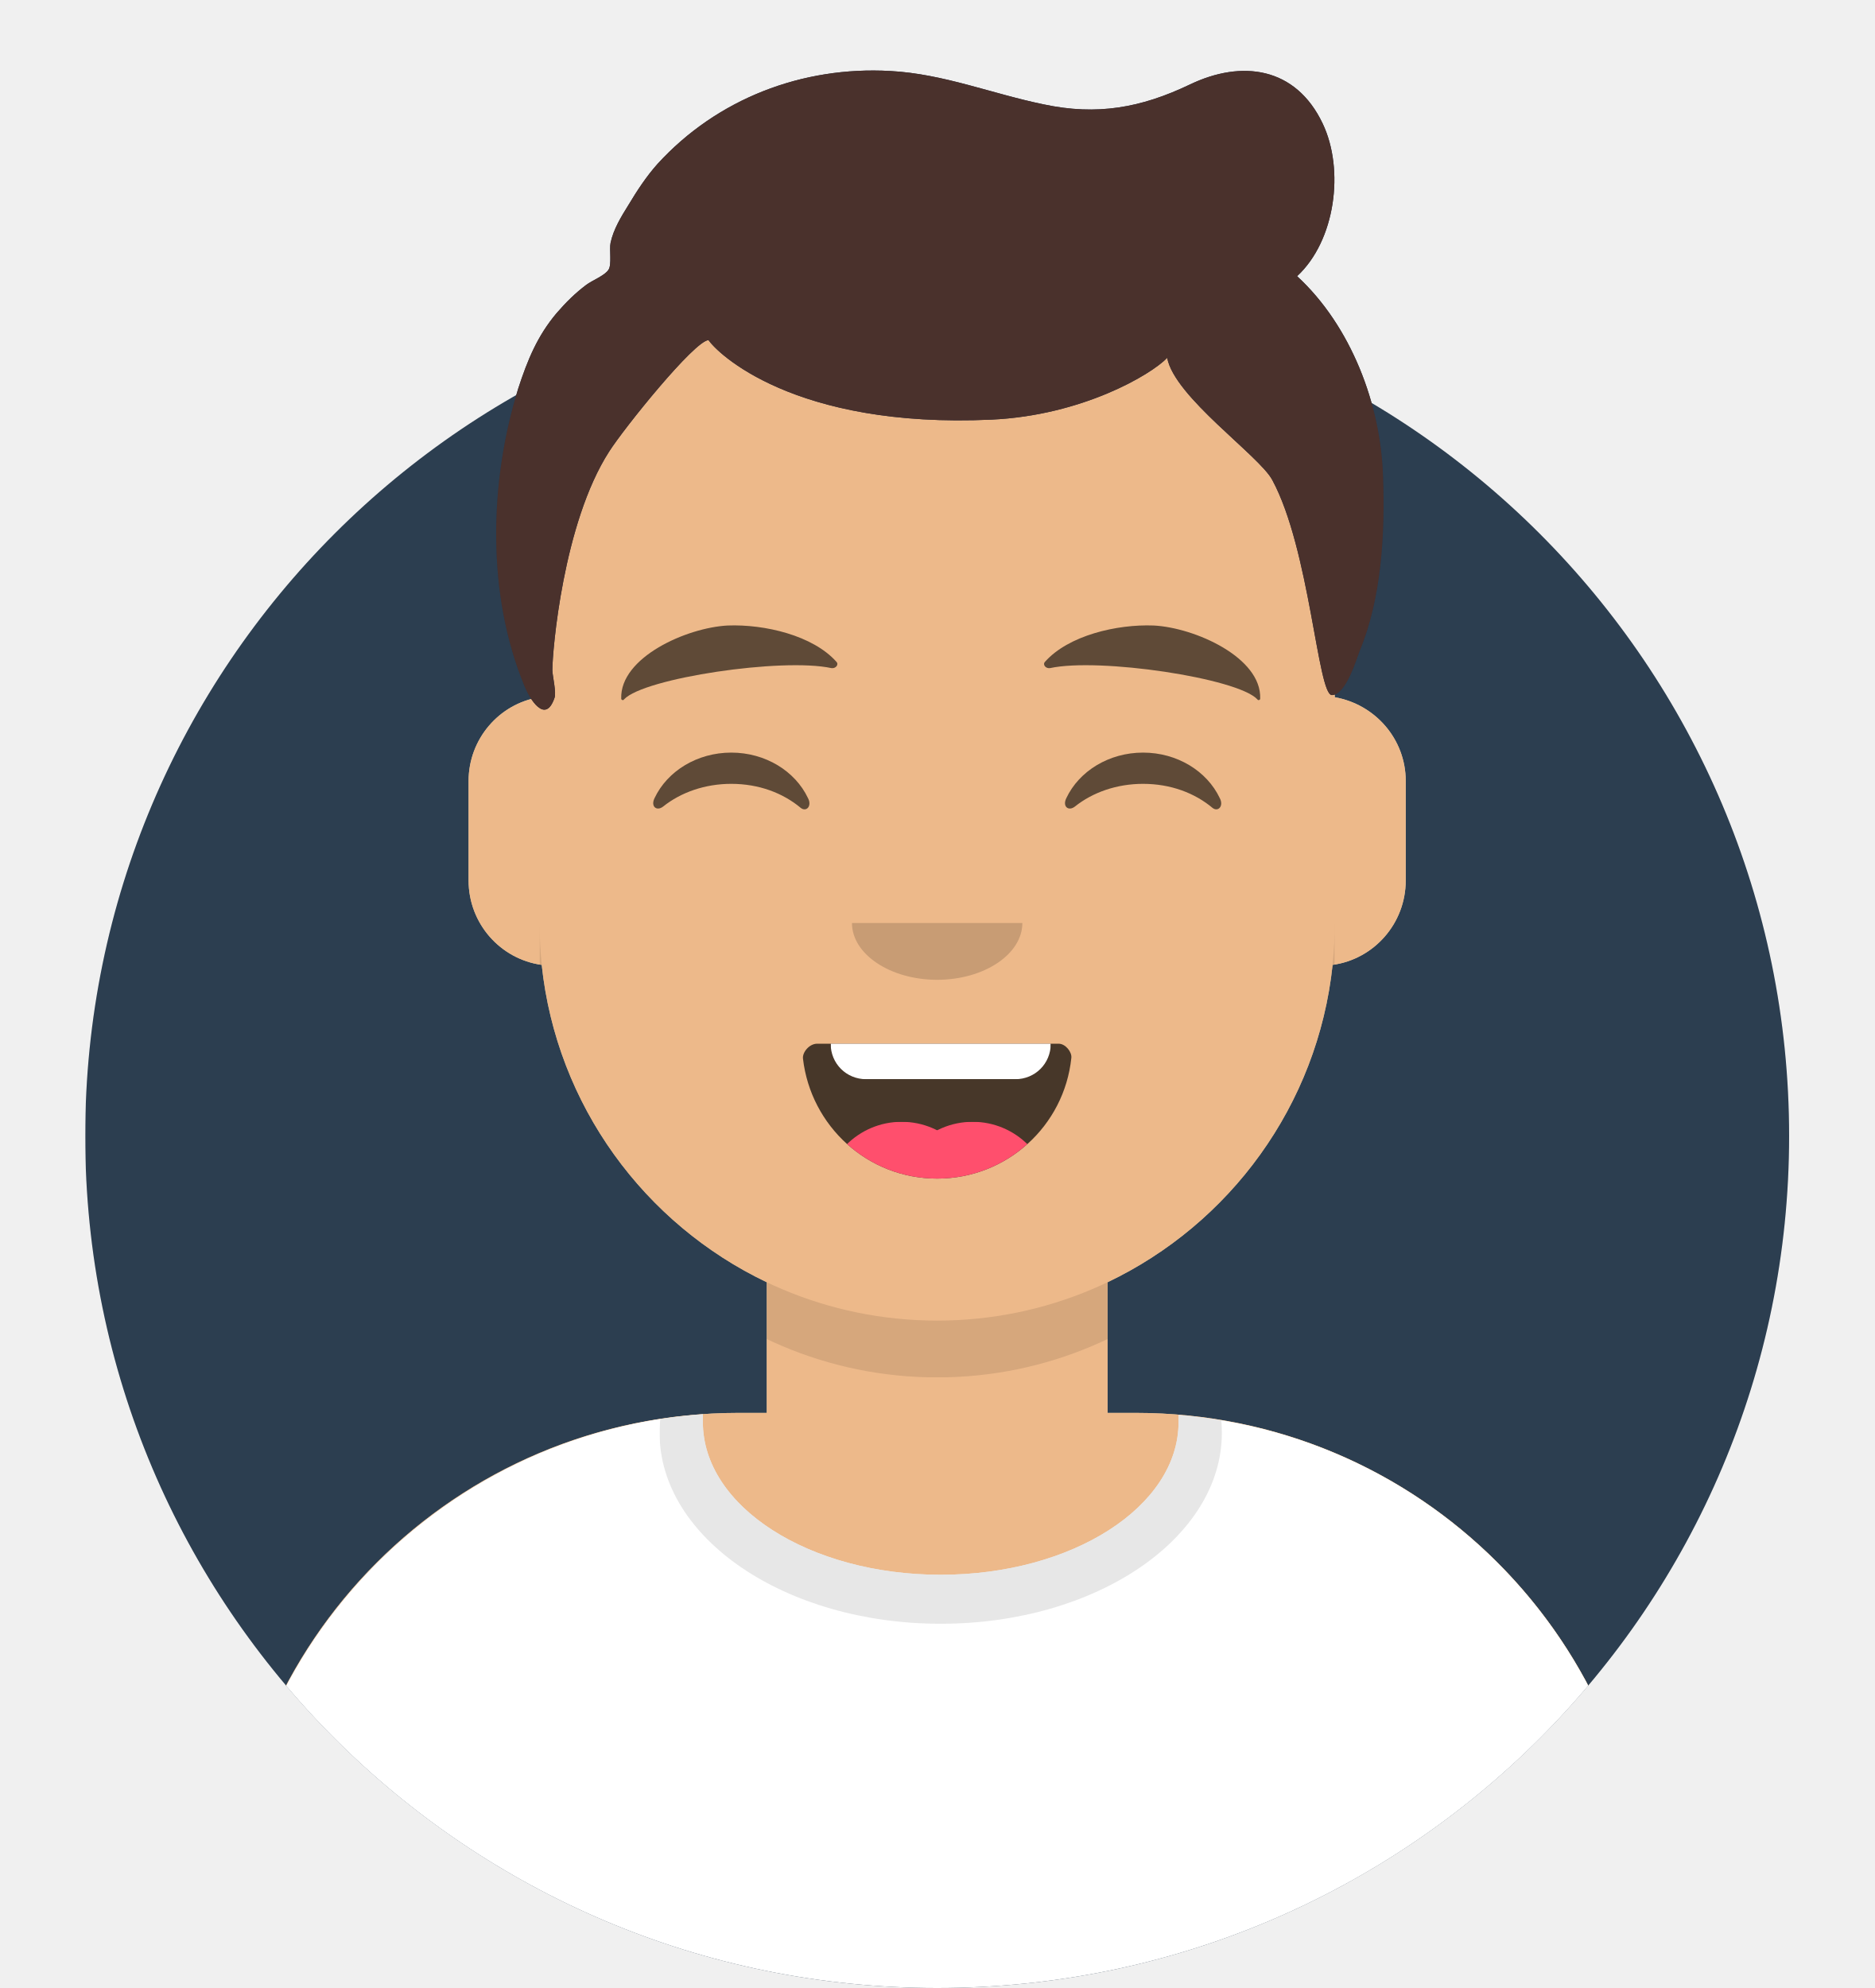
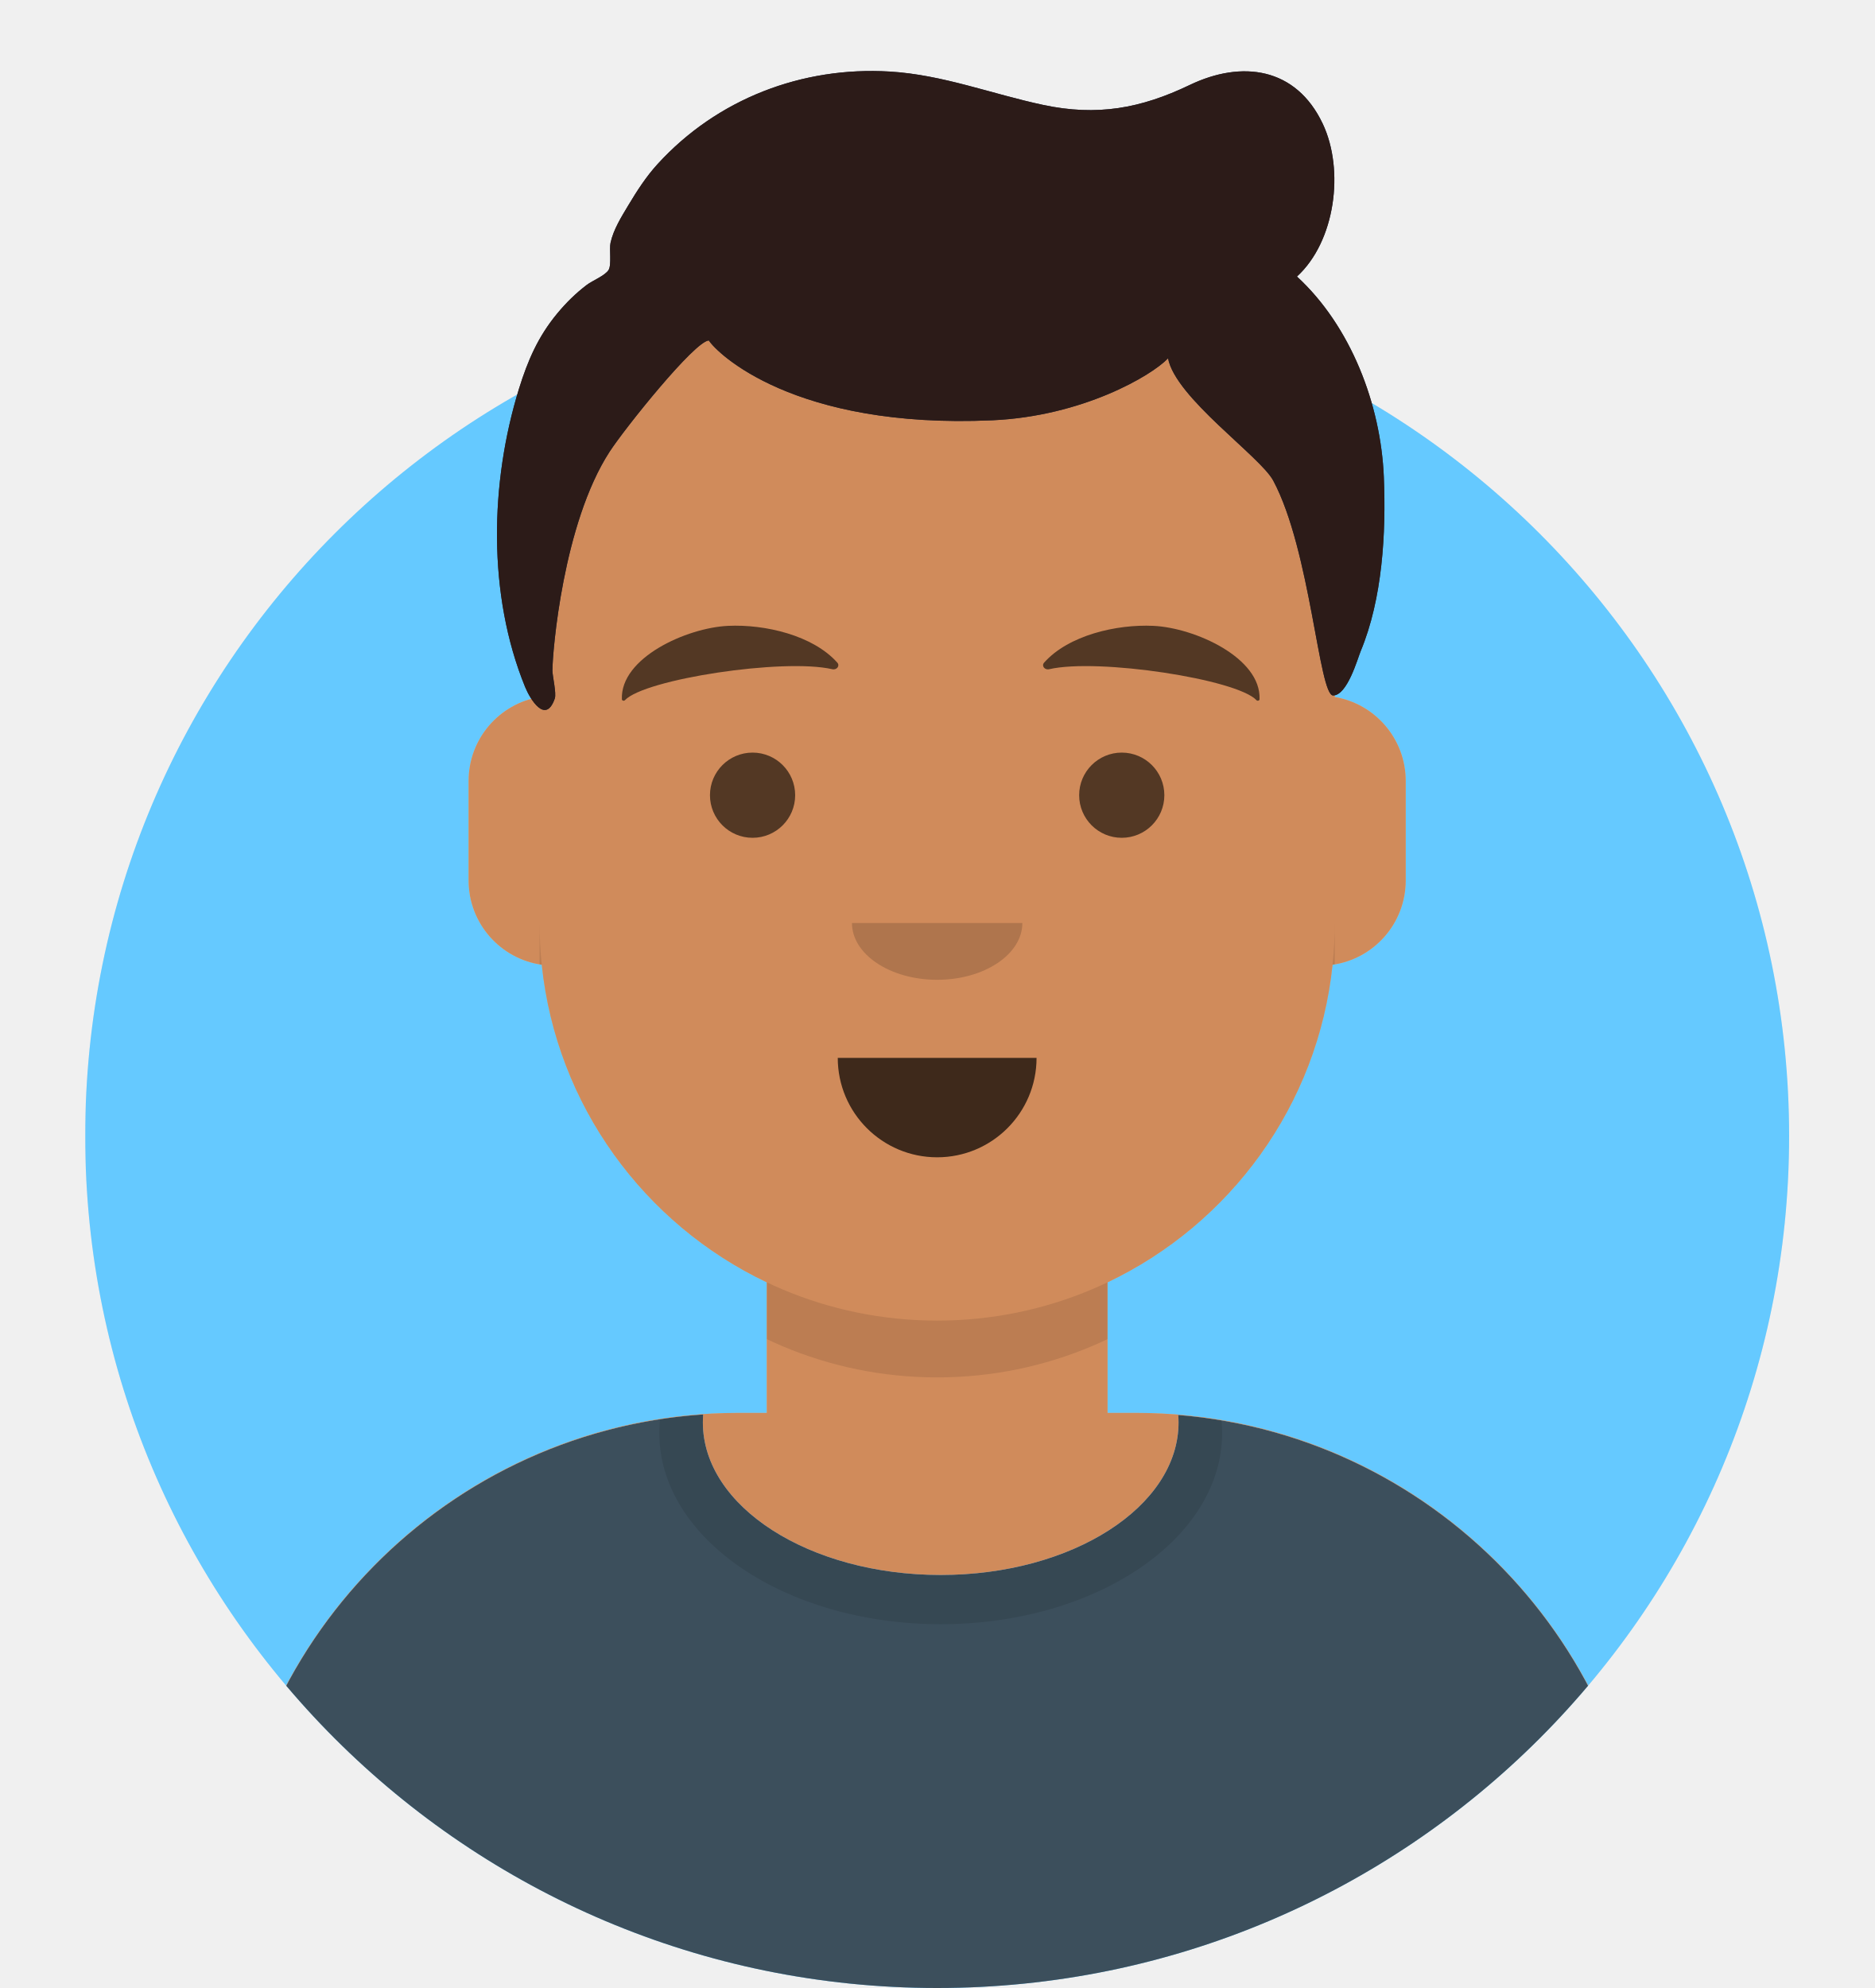
- <svg xmlns="http://www.w3.org/2000/svg" version="1.1" id="Layer_1" x="0px" y="0px" viewBox="0 0 264 280" style="enable-background:new 0 0 264 280;" xml:space="preserve">
-   <style type="text/css">
- 	.st0{fill-rule:evenodd;clip-rule:evenodd;fill:#E6E6E6;}
- 	.st1{filter:url(#Adobe_OpacityMaskFilter);}
- 	.st2{fill-rule:evenodd;clip-rule:evenodd;fill:#FFFFFF;}
- 	.st3{mask:url(#mask-2_1_);}
- 	.st4{fill-rule:evenodd;clip-rule:evenodd;fill:#2C3E50;}
- 	.st5{filter:url(#Adobe_OpacityMaskFilter_1_);}
- 	.st6{mask:url(#mask-4_1_);}
- 	.st7{fill-rule:evenodd;clip-rule:evenodd;fill:#D0C6AC;}
- 	.st8{filter:url(#Adobe_OpacityMaskFilter_2_);}
- 	.st9{mask:url(#mask-6_1_);}
- 	.st10{fill-rule:evenodd;clip-rule:evenodd;fill:#EDB98A;}
- 	.st11{filter:url(#Adobe_OpacityMaskFilter_3_);}
- 	.st12{mask:url(#mask-6_2_);fill-rule:evenodd;clip-rule:evenodd;fill-opacity:0.1;}
- 	.st13{filter:url(#Adobe_OpacityMaskFilter_4_);}
- 	.st14{mask:url(#react-mask-952_1_);}
- 	.st15{filter:url(#Adobe_OpacityMaskFilter_5_);}
- 	.st16{opacity:0.6;mask:url(#react-mask-952_2_);}
- 	.st17{fill-rule:evenodd;clip-rule:evenodd;fill-opacity:0.16;}
- 	.st18{fill-rule:evenodd;clip-rule:evenodd;fill-opacity:0.7;}
- 	.st19{filter:url(#Adobe_OpacityMaskFilter_6_);}
- 	.st20{mask:url(#react-mask-934_1_);fill-rule:evenodd;clip-rule:evenodd;fill:#FFFFFF;}
- 	.st21{filter:url(#Adobe_OpacityMaskFilter_7_);}
- 	.st22{mask:url(#react-mask-934_2_);}
- 	.st23{fill-rule:evenodd;clip-rule:evenodd;fill:#FF4F6D;}
- 	.st24{fill-rule:evenodd;clip-rule:evenodd;fill-opacity:0.6;}
- 	.st25{filter:url(#Adobe_OpacityMaskFilter_8_);}
- 	.st26{mask:url(#react-mask-925_1_);}
- 	.st27{fill-rule:evenodd;clip-rule:evenodd;fill:#28354B;}
- 	.st28{filter:url(#Adobe_OpacityMaskFilter_9_);}
- 	.st29{mask:url(#react-mask-924_1_);}
- 	.st30{fill-rule:evenodd;clip-rule:evenodd;fill:#4A312C;}
- </style>
-   <g>
-     <g transform="translate(-825, -1100)">
+ <svg xmlns="http://www.w3.org/2000/svg" xmlns:xlink="http://www.w3.org/1999/xlink" width="264px" height="280px" viewBox="0 0 264 280" version="1.1">
+   <defs>
+     <circle id="react-path-1" cx="120" cy="120" r="120" />
+     <path d="M12,160 C12,226.274 65.726,280 132,280 C198.274,280 252,226.274 252,160 L264,160 L264,-1.42108547e-14 L-3.19744231e-14,-1.42108547e-14 L-3.19744231e-14,160 L12,160 Z" id="react-path-2" />
+     <path d="M124,144.611 L124,163 L128,163 L128,163 C167.765,163 200,195.235 200,235 L200,244 L0,244 L0,235 C-4.86974701e-15,195.235 32.235,163 72,163 L72,163 L76,163 L76,144.611 C58.763,136.422 46.372,119.687 44.305,99.881 C38.48,99.058 34,94.052 34,88 L34,74 C34,68.054 38.325,63.118 44,62.166 L44,56 L44,56 C44,25.072 69.072,5.68137151e-15 100,0 L100,0 L100,0 C130.928,-5.68137151e-15 156,25.072 156,56 L156,62.166 C161.675,63.118 166,68.054 166,74 L166,88 C166,94.052 161.52,99.058 155.695,99.881 C153.628,119.687 141.237,136.422 124,144.611 Z" id="react-path-3" />
+   </defs>
+   <g id="Avataaar" stroke="none" stroke-width="1" fill="none" fill-rule="evenodd">
+     <g transform="translate(-825, -1100)" id="Avataaar/Circle">
      <g transform="translate(825, 1100)">
-         <g id="Circle" transform="translate(12, 40)">
-           <g id="Circle-Background">
-             <circle class="st0" cx="120" cy="120" r="120" />
-           </g>
-           <defs>
-             <filter id="Adobe_OpacityMaskFilter" filterUnits="userSpaceOnUse" x="0" y="0" width="240" height="240">
-               <feColorMatrix type="matrix" values="1 0 0 0 0  0 1 0 0 0  0 0 1 0 0  0 0 0 1 0" />
-             </filter>
-           </defs>
-           <mask maskUnits="userSpaceOnUse" x="0" y="0" width="240" height="240" id="mask-2_1_">
-             <g class="st1">
-               <circle id="path-1_1_" class="st2" cx="120" cy="120" r="120" />
-             </g>
+         <g id="Circle" stroke-width="1" fill-rule="evenodd" transform="translate(12, 40)">
+           <mask id="react-mask-4" fill="white">
+             <use xlink:href="#react-path-1" />
          </mask>
-           <g class="st3">
-             <rect class="st4" width="240" height="240" />
+           <use id="Circle-Background" fill="#E6E6E6" xlink:href="#react-path-1" />
+           <g id="Color/Palette/Blue-01" mask="url(#react-mask-4)" fill="#65C9FF">
+             <rect id="🖍Color" x="0" y="0" width="240" height="240" />
          </g>
        </g>
-         <g id="Mask">
- 			</g>
-         <defs>
-           <filter id="Adobe_OpacityMaskFilter_1_" filterUnits="userSpaceOnUse" x="-1" y="0" width="265" height="280">
-             <feColorMatrix type="matrix" values="1 0 0 0 0  0 1 0 0 0  0 0 1 0 0  0 0 0 1 0" />
-           </filter>
-         </defs>
-         <mask maskUnits="userSpaceOnUse" x="-1" y="0" width="265" height="280" id="mask-4_1_">
-           <g class="st5">
-             <path id="path-3_1_" class="st2" d="M12,160c0,66.3,53.7,120,120,120s120-53.7,120-120h12V0H0v160H12z" />
-           </g>
+         <mask id="react-mask-5" fill="white">
+           <use xlink:href="#react-path-2" />
        </mask>
-         <g id="Avataaar" class="st6">
+         <g id="Mask" />
+         <g id="Avataaar" stroke-width="1" fill-rule="evenodd" mask="url(#react-mask-5)">
          <g id="Body" transform="translate(32, 36)">
-             <g>
-               <path class="st7" d="M124,144.6V163h4l0,0c39.8,0,72,32.2,72,72v9H0v-9c0-39.8,32.2-72,72-72l0,0h4v-18.4        c-17.2-8.2-29.6-24.9-31.7-44.7C38.5,99.1,34,94.1,34,88V74c0-5.9,4.3-10.9,10-11.8V56l0,0c0-30.9,25.1-56,56-56l0,0l0,0        c30.9,0,56,25.1,56,56v6.2c5.7,1,10,5.9,10,11.8v14c0,6.1-4.5,11.1-10.3,11.9C153.6,119.7,141.2,136.4,124,144.6z" />
-             </g>
-             <defs>
-               <filter id="Adobe_OpacityMaskFilter_2_" filterUnits="userSpaceOnUse" x="-32" y="0" width="264" height="244">
-                 <feColorMatrix type="matrix" values="1 0 0 0 0  0 1 0 0 0  0 0 1 0 0  0 0 0 1 0" />
-               </filter>
-             </defs>
-             <mask maskUnits="userSpaceOnUse" x="-32" y="0" width="264" height="244" id="mask-6_1_">
-               <g class="st8">
-                 <path id="path-5_1_" class="st2" d="M124,144.6V163h4l0,0c39.8,0,72,32.2,72,72v9H0v-9c0-39.8,32.2-72,72-72l0,0h4v-18.4         c-17.2-8.2-29.6-24.9-31.7-44.7C38.5,99.1,34,94.1,34,88V74c0-5.9,4.3-10.9,10-11.8V56l0,0c0-30.9,25.1-56,56-56l0,0l0,0         c30.9,0,56,25.1,56,56v6.2c5.7,1,10,5.9,10,11.8v14c0,6.1-4.5,11.1-10.3,11.9C153.6,119.7,141.2,136.4,124,144.6z" />
-               </g>
+             <mask id="react-mask-6" fill="white">
+               <use xlink:href="#react-path-3" />
            </mask>
-             <g class="st9">
-               <g id="Color" transform="translate(-32, 0)">
-                 <rect class="st10" width="264" height="244" />
+             <use fill="#D0C6AC" xlink:href="#react-path-3" />
+             <g id="Skin/👶🏽-03-Brown" mask="url(#react-mask-6)" fill="#D08B5B">
+               <g transform="translate(0, 0)" id="Color">
+                 <rect x="0" y="0" width="264" height="280" />
              </g>
            </g>
+             <path d="M156,79 L156,102 C156,132.928 130.928,158 100,158 C69.072,158 44,132.928 44,102 L44,79 L44,94 C44,124.928 69.072,150 100,150 C130.928,150 156,124.928 156,94 L156,79 Z" id="Neck-Shadow" fill-opacity="0.1" fill="#000000" mask="url(#react-mask-6)" />
+           </g>
+           <g id="Clothing/Shirt-Crew-Neck" transform="translate(0, 170)">
            <defs>
-               <filter id="Adobe_OpacityMaskFilter_3_" filterUnits="userSpaceOnUse" x="44" y="79" width="112" height="79">
-                 <feColorMatrix type="matrix" values="1 0 0 0 0  0 1 0 0 0  0 0 1 0 0  0 0 0 1 0" />
-               </filter>
+               <path d="M165.96,29.295 C202.936,32.325 232,63.294 232,101.052 L232,110 L32,110 L32,101.052 C32,62.953 61.592,31.765 99.045,29.22 C99.015,29.593 99,29.969 99,30.348 C99,42.211 113.998,51.828 132.5,51.828 C151.002,51.828 166,42.211 166,30.348 C166,29.995 165.987,29.644 165.96,29.295 Z" id="react-path-51" />
            </defs>
-             <mask maskUnits="userSpaceOnUse" x="44" y="79" width="112" height="79" id="mask-6_2_">
-               <g class="st11">
-                 <path id="path-5_2_" class="st2" d="M124,144.6V163h4l0,0c39.8,0,72,32.2,72,72v9H0v-9c0-39.8,32.2-72,72-72l0,0h4v-18.4         c-17.2-8.2-29.6-24.9-31.7-44.7C38.5,99.1,34,94.1,34,88V74c0-5.9,4.3-10.9,10-11.8V56l0,0c0-30.9,25.1-56,56-56l0,0l0,0         c30.9,0,56,25.1,56,56v6.2c5.7,1,10,5.9,10,11.8v14c0,6.1-4.5,11.1-10.3,11.9C153.6,119.7,141.2,136.4,124,144.6z" />
-               </g>
+             <mask id="react-mask-52" fill="white">
+               <use xlink:href="#react-path-51" />
            </mask>
-             <path id="Neck-Shadow" class="st12" d="M156,79v23c0,30.9-25.1,56-56,56s-56-25.1-56-56V79v15c0,30.9,25.1,56,56,56       s56-25.1,56-56V79z" />
-           </g>
-           <g transform="translate(0, 170)">
-             <g id="Clothes">
-               <path class="st0" d="M166,29.3c37,3,66,34,66,71.8v8.9H32v-8.9C32,63,61.6,31.8,99,29.2c0,0.4,0,0.7,0,1.1        c0,11.9,15,21.5,33.5,21.5S166,42.2,166,30.3C166,30,166,29.6,166,29.3z" />
+             <use id="Clothes" fill="#E6E6E6" fill-rule="evenodd" xlink:href="#react-path-51" />
+             <g id="Color/Palette/Gray-01" mask="url(#react-mask-52)" fill-rule="evenodd" fill="#3C4F5C">
+               <rect id="🖍Color" x="0" y="0" width="264" height="110" />
            </g>
-             <defs>
-               <filter id="Adobe_OpacityMaskFilter_4_" filterUnits="userSpaceOnUse" x="0" y="0" width="264" height="110">
-                 <feColorMatrix type="matrix" values="1 0 0 0 0  0 1 0 0 0  0 0 1 0 0  0 0 0 1 0" />
-               </filter>
-             </defs>
-             <mask maskUnits="userSpaceOnUse" x="0" y="0" width="264" height="110" id="react-mask-952_1_">
-               <g class="st13">
-                 <path id="react-path-951_1_" class="st2" d="M166,29.3c37,3,66,34,66,71.8v8.9H32v-8.9C32,63,61.6,31.8,99,29.2         c0,0.4,0,0.7,0,1.1c0,11.9,15,21.5,33.5,21.5S166,42.2,166,30.3C166,30,166,29.6,166,29.3z" />
-               </g>
-             </mask>
-             <g class="st14">
-               <rect class="st2" width="264" height="110" />
-             </g>
-             <defs>
-               <filter id="Adobe_OpacityMaskFilter_5_" filterUnits="userSpaceOnUse" x="92.9" y="4.9" width="79.3" height="53.8">
-                 <feColorMatrix type="matrix" values="1 0 0 0 0  0 1 0 0 0  0 0 1 0 0  0 0 0 1 0" />
-               </filter>
-             </defs>
-             <mask maskUnits="userSpaceOnUse" x="92.9" y="4.9" width="79.3" height="53.8" id="react-mask-952_2_">
-               <g class="st15">
-                 <path id="react-path-951_2_" class="st2" d="M166,29.3c37,3,66,34,66,71.8v8.9H32v-8.9C32,63,61.6,31.8,99,29.2         c0,0.4,0,0.7,0,1.1c0,11.9,15,21.5,33.5,21.5S166,42.2,166,30.3C166,30,166,29.6,166,29.3z" />
-               </g>
-             </mask>
-             <g id="Shadowy" class="st16">
-               <g transform="translate(92, 4)">
-                 <ellipse class="st17" cx="40.5" cy="27.8" rx="39.6" ry="26.9" />
+             <g id="Shadowy" opacity="0.6" stroke-width="1" fill-rule="evenodd" mask="url(#react-mask-52)" fill-opacity="0.16" fill="#000000">
+               <g transform="translate(92, 4)" id="Hola-👋🏼">
+                 <ellipse cx="40.5" cy="27.848" rx="39.635" ry="26.914" />
              </g>
            </g>
          </g>
-           <g id="Face" transform="translate(76, 82)">
-             <g transform="translate(2, 52)">
-               <g id="Mouth">
-                 <path class="st18" d="M35.1,15.1C36.2,24.6,44.2,32,54,32c9.8,0,17.9-7.4,18.9-17c0.1-0.8-0.8-2-1.8-2c-14.9,0-26.3,0-34,0         C36,13,35,14.2,35.1,15.1z" />
-               </g>
-               <defs>
-                 <filter id="Adobe_OpacityMaskFilter_6_" filterUnits="userSpaceOnUse" x="39" y="2" width="31" height="16">
-                   <feColorMatrix type="matrix" values="1 0 0 0 0  0 1 0 0 0  0 0 1 0 0  0 0 0 1 0" />
-                 </filter>
-               </defs>
-               <mask maskUnits="userSpaceOnUse" x="39" y="2" width="31" height="16" id="react-mask-934_1_">
-                 <g class="st19">
-                   <path id="react-path-933_1_" class="st2" d="M35.1,15.1C36.2,24.6,44.2,32,54,32c9.8,0,17.9-7.4,18.9-17          c0.1-0.8-0.8-2-1.8-2c-14.9,0-26.3,0-34,0C36,13,35,14.2,35.1,15.1z" />
-                 </g>
-               </mask>
-               <path id="Teeth" class="st20" d="M44,2h21c2.8,0,5,2.2,5,5v6c0,2.8-2.2,5-5,5H44c-2.8,0-5-2.2-5-5V7C39,4.2,41.2,2,44,2z" />
-               <defs>
-                 <filter id="Adobe_OpacityMaskFilter_7_" filterUnits="userSpaceOnUse" x="38" y="24" width="32" height="22">
-                   <feColorMatrix type="matrix" values="1 0 0 0 0  0 1 0 0 0  0 0 1 0 0  0 0 0 1 0" />
-                 </filter>
-               </defs>
-               <mask maskUnits="userSpaceOnUse" x="38" y="24" width="32" height="22" id="react-mask-934_2_">
-                 <g class="st21">
-                   <path id="react-path-933_2_" class="st2" d="M35.1,15.1C36.2,24.6,44.2,32,54,32c9.8,0,17.9-7.4,18.9-17          c0.1-0.8-0.8-2-1.8-2c-14.9,0-26.3,0-34,0C36,13,35,14.2,35.1,15.1z" />
-                 </g>
-               </mask>
-               <g id="Tongue" class="st22">
-                 <g transform="translate(38, 24)">
-                   <circle class="st23" cx="11" cy="11" r="11" />
-                   <circle class="st23" cx="21" cy="11" r="11" />
-                 </g>
-               </g>
+           <g id="Face" transform="translate(76, 82)" fill="#000000">
+             <g id="Mouth/Default" transform="translate(2, 52)" fill-opacity="0.7">
+               <path d="M40,15 C40,22.732 46.268,29 54,29 L54,29 C61.732,29 68,22.732 68,15" id="Mouth" />
            </g>
-             <g transform="translate(28, 40)">
-               <path id="Nose" class="st17" d="M16,8c0,4.4,5.4,8,12,8l0,0c6.6,0,12-3.6,12-8" />
+             <g id="Nose/Default" transform="translate(28, 40)" fill-opacity="0.16">
+               <path d="M16,8 C16,12.418 21.373,16 28,16 L28,16 C34.627,16 40,12.418 40,8" id="Nose" />
            </g>
-             <g transform="translate(0, 8)">
-               <path id="Squint" class="st24" d="M16.2,22.4C18,18.6,22.2,16,27,16c4.8,0,9,2.6,10.8,6.4c0.6,1.1-0.2,2-1,1.4        c-2.5-2.1-5.9-3.4-9.8-3.4c-3.7,0-7.1,1.2-9.6,3.2C16.5,24.3,15.6,23.6,16.2,22.4z" />
-               <path class="st24" d="M74.2,22.4C76,18.6,80.2,16,85,16c4.8,0,9,2.6,10.8,6.4c0.6,1.1-0.2,2-1,1.4c-2.5-2.1-5.9-3.4-9.8-3.4        c-3.7,0-7.1,1.2-9.6,3.2C74.5,24.3,73.6,23.6,74.2,22.4z" />
+             <g id="Eyes/Default-😀" transform="translate(0, 8)" fill-opacity="0.6">
+               <circle id="Eye" cx="30" cy="22" r="6" />
+               <circle id="Eye" cx="82" cy="22" r="6" />
            </g>
-             <g>
-               <path id="Eyebrow" class="st24" d="M26.5,6.1c-5.8,0.3-15.2,4.5-15,10.3c0,0.2,0.3,0.3,0.4,0.1c2.8-3,22.3-5.9,29.2-4.4        c0.6,0.1,1.1-0.5,0.7-0.9C38.5,7.5,31.7,5.9,26.5,6.1" />
-               <path class="st24" d="M86.5,6.1c5.8,0.3,15.2,4.5,15,10.3c0,0.2-0.3,0.3-0.4,0.1c-2.8-3-22.3-5.9-29.2-4.4        c-0.6,0.1-1.1-0.5-0.7-0.9C74.5,7.5,81.3,5.9,86.5,6.1" />
+             <g id="Eyebrow/Natural/Default-Natural" fill-opacity="0.6">
+               <path d="M26.039,6.21 C20.278,6.983 11.293,12.005 12.044,17.818 C12.069,18.008 12.357,18.067 12.481,17.908 C14.967,14.72 34.193,10.037 41.194,11.015 C41.835,11.104 42.258,10.443 41.821,10.03 C38.077,6.495 31.2,5.512 26.039,6.21" id="Eyebrow" transform="translate(27, 12) rotate(5) translate(-27, -12) " />
+               <path d="M85.039,6.21 C79.278,6.983 70.293,12.005 71.044,17.818 C71.069,18.008 71.357,18.067 71.481,17.908 C73.967,14.72 93.193,10.037 100.194,11.015 C100.835,11.104 101.258,10.443 100.821,10.03 C97.077,6.495 90.2,5.512 85.039,6.21" id="Eyebrow" transform="translate(86, 12) scale(-1, 1) rotate(5) translate(-86, -12) " />
            </g>
          </g>
-           <g id="Top">
+           <g id="Top" stroke-width="1" fill-rule="evenodd">
            <defs>
-               <filter id="Adobe_OpacityMaskFilter_8_" filterUnits="userSpaceOnUse" x="-1" y="0" width="264" height="280">
-                 <feColorMatrix type="matrix" values="1 0 0 0 0  0 1 0 0 0  0 0 1 0 0  0 0 0 1 0" />
+               <rect id="react-path-29" x="0" y="0" width="264" height="280" />
+               <path d="M183.68,38.949 C189.086,33.999 190.387,23.962 187.318,17.449 C183.549,9.454 175.901,8.452 168.572,11.969 C161.664,15.284 155.515,16.388 147.95,14.782 C140.692,13.241 133.806,10.523 126.303,10.076 C113.978,9.343 102.003,13.915 93.603,23.129 C92,24.887 90.709,26.897 89.488,28.934 C88.512,30.564 87.411,32.313 86.995,34.192 C86.797,35.086 87.165,37.29 86.72,38.022 C86.239,38.812 84.424,39.537 83.651,40.124 C82.084,41.313 80.727,42.654 79.471,44.171 C76.805,47.393 75.338,50.758 74.103,54.743 C70.001,67.988 69.653,83.741 74.957,96.747 C75.664,98.481 77.855,102.099 79.143,98.385 C79.398,97.651 78.809,95.191 78.81,94.45 C78.815,91.73 80.316,73.721 86.857,63.633 C88.986,60.349 98.83,48.052 100.841,47.954 C101.906,49.646 112.721,60.462 140.783,59.195 C153.445,58.623 163.183,52.934 165.521,50.468 C166.549,56.001 178.513,64.284 180.336,67.692 C185.603,77.538 186.771,97.996 188.781,97.957 C190.791,97.919 192.234,92.72 192.648,91.727 C195.72,84.352 196.243,75.095 195.915,67.168 C195.488,56.966 191.277,45.942 183.68,38.949 Z" id="react-path-28" />
+               <filter x="-0.8%" y="-2.0%" width="101.5%" height="108.0%" filterUnits="objectBoundingBox" id="react-filter-25">
+                 <feOffset dx="0" dy="2" in="SourceAlpha" result="shadowOffsetOuter1" />
+                 <feColorMatrix values="0 0 0 0 0   0 0 0 0 0   0 0 0 0 0  0 0 0 0.16 0" type="matrix" in="shadowOffsetOuter1" result="shadowMatrixOuter1" />
+                 <feMerge>
+                   <feMergeNode in="shadowMatrixOuter1" />
+                   <feMergeNode in="SourceGraphic" />
+                 </feMerge>
              </filter>
            </defs>
-             <mask maskUnits="userSpaceOnUse" x="-1" y="0" width="264" height="280" id="react-mask-925_1_">
-               <g class="st25">
-                 <rect id="react-path-927_1_" class="st2" width="264" height="280" />
-               </g>
+             <mask id="react-mask-27" fill="white">
+               <use xlink:href="#react-path-29" />
            </mask>
-             <g class="st26">
+             <g id="Mask" />
+             <g id="Top/Short-Hair/Short-Waved" mask="url(#react-mask-27)">
              <g transform="translate(-1, 0)">
-                 <g id="Short-Hair">
-                   <path class="st27" d="M183.7,38.9c5.4-5,6.7-15,3.6-21.5c-3.8-8-11.4-9-18.7-5.5c-6.9,3.3-13.1,4.4-20.6,2.8          c-7.3-1.5-14.1-4.3-21.6-4.7C114,9.3,102,13.9,93.6,23.1c-1.6,1.8-2.9,3.8-4.1,5.8c-1,1.6-2.1,3.4-2.5,5.3          c-0.2,0.9,0.2,3.1-0.3,3.8c-0.5,0.8-2.3,1.5-3.1,2.1c-1.6,1.2-2.9,2.5-4.2,4c-2.7,3.2-4.1,6.6-5.4,10.6          c-4.1,13.2-4.5,29,0.9,42c0.7,1.7,2.9,5.4,4.2,1.6c0.3-0.7-0.3-3.2-0.3-3.9c0-2.7,1.5-20.7,8-30.8c2.1-3.3,12-15.6,14-15.7          c1.1,1.7,11.9,12.5,39.9,11.2c12.7-0.6,22.4-6.3,24.7-8.7c1,5.5,13,13.8,14.8,17.2c5.3,9.8,6.4,30.3,8.4,30.3          s3.5-5.2,3.9-6.2c3.1-7.4,3.6-16.6,3.3-24.6C195.5,57,191.3,45.9,183.7,38.9z" />
-                 </g>
-                 <defs>
-                   <filter id="Adobe_OpacityMaskFilter_9_" filterUnits="userSpaceOnUse" x="0" y="0" width="264" height="280">
-                     <feColorMatrix type="matrix" values="1 0 0 0 0  0 1 0 0 0  0 0 1 0 0  0 0 0 1 0" />
-                   </filter>
-                 </defs>
-                 <mask maskUnits="userSpaceOnUse" x="0" y="0" width="264" height="280" id="react-mask-924_1_">
-                   <g class="st28">
-                     <path id="react-path-926_1_" class="st2" d="M183.7,38.9c5.4-5,6.7-15,3.6-21.5c-3.8-8-11.4-9-18.7-5.5           c-6.9,3.3-13.1,4.4-20.6,2.8c-7.3-1.5-14.1-4.3-21.6-4.7C114,9.3,102,13.9,93.6,23.1c-1.6,1.8-2.9,3.8-4.1,5.8           c-1,1.6-2.1,3.4-2.5,5.3c-0.2,0.9,0.2,3.1-0.3,3.8c-0.5,0.8-2.3,1.5-3.1,2.1c-1.6,1.2-2.9,2.5-4.2,4           c-2.7,3.2-4.1,6.6-5.4,10.6c-4.1,13.2-4.5,29,0.9,42c0.7,1.7,2.9,5.4,4.2,1.6c0.3-0.7-0.3-3.2-0.3-3.9           c0-2.7,1.5-20.7,8-30.8c2.1-3.3,12-15.6,14-15.7c1.1,1.7,11.9,12.5,39.9,11.2c12.7-0.6,22.4-6.3,24.7-8.7           c1,5.5,13,13.8,14.8,17.2c5.3,9.8,6.4,30.3,8.4,30.3s3.5-5.2,3.9-6.2c3.1-7.4,3.6-16.6,3.3-24.6           C195.5,57,191.3,45.9,183.7,38.9z" />
-                   </g>
+                 <mask id="react-mask-26" fill="white">
+                   <use xlink:href="#react-path-28" />
                </mask>
-                 <g class="st29">
-                   <g transform="translate(0, 0) ">
-                     <rect class="st30" width="264" height="280" />
+                 <use id="Short-Hair" stroke="none" fill="#28354B" fill-rule="evenodd" xlink:href="#react-path-28" />
+                 <g id="Skin/👶🏽-03-Brown" mask="url(#react-mask-26)" fill="#2C1B18">
+                   <g transform="translate(0, 0) " id="Color">
+                     <rect x="0" y="0" width="264" height="280" />
                  </g>
                </g>
              </g>
            </g>
          </g>
        </g>
      </g>
    </g>
  </g>
</svg>
